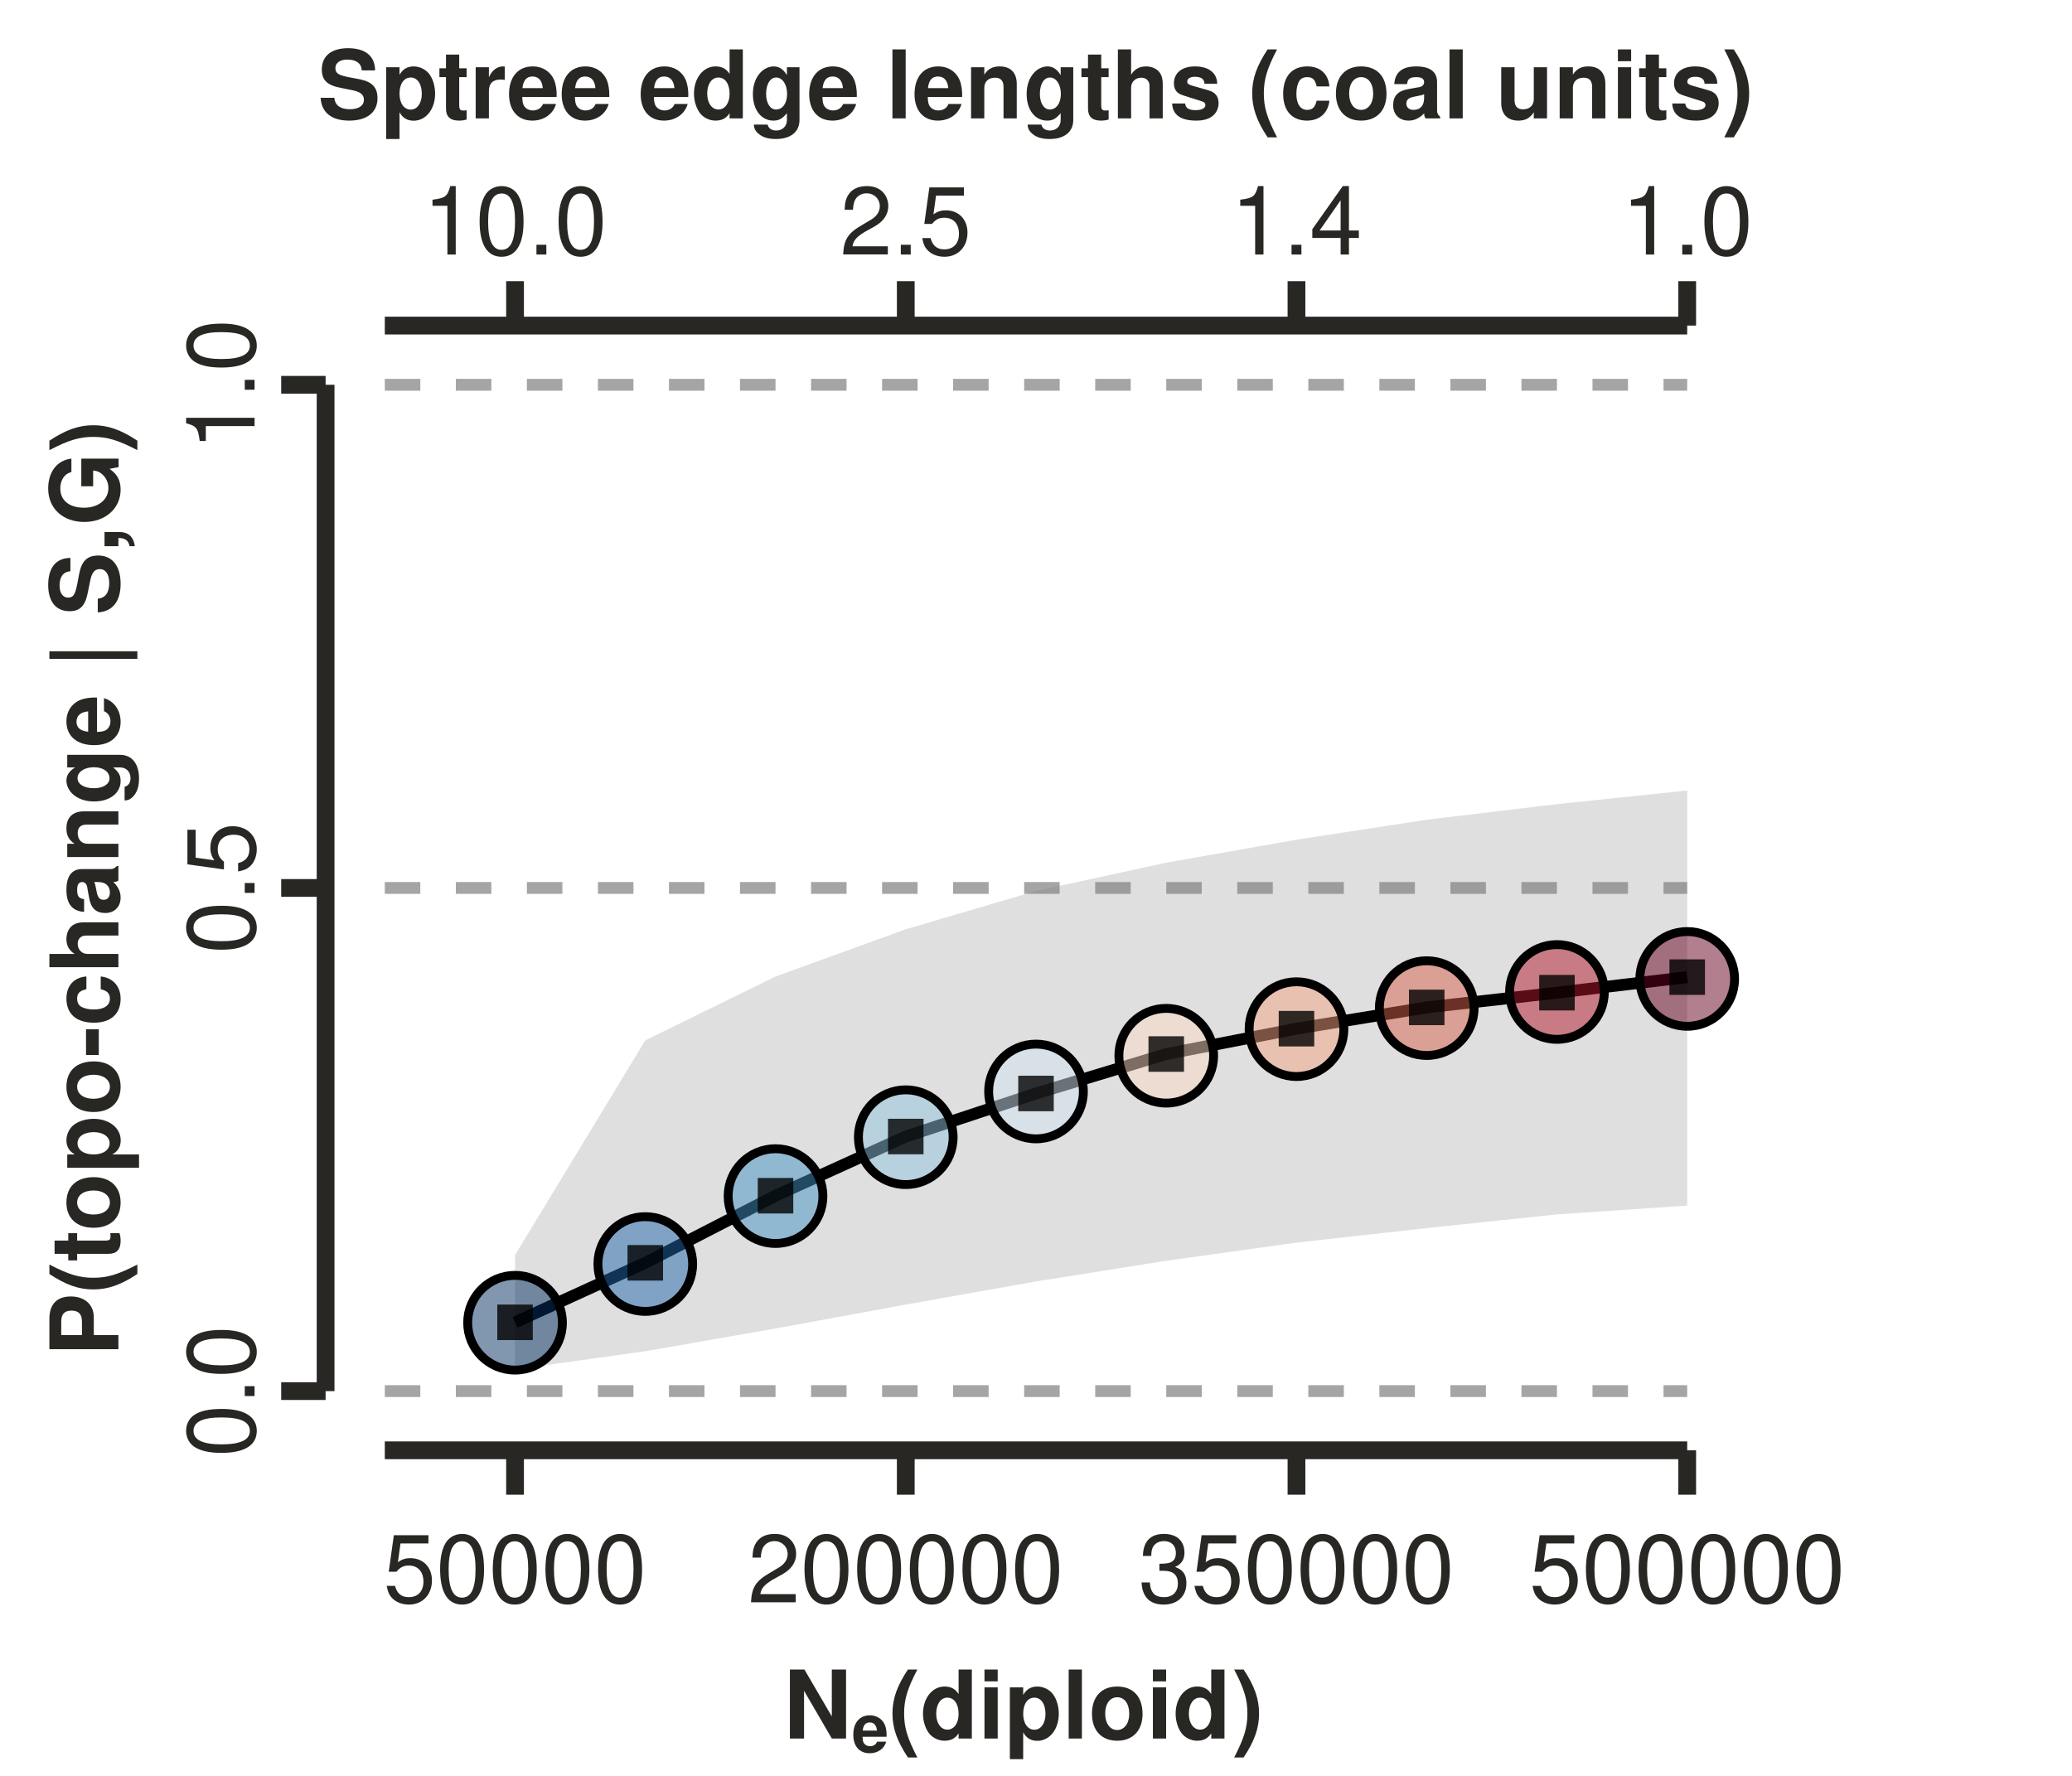
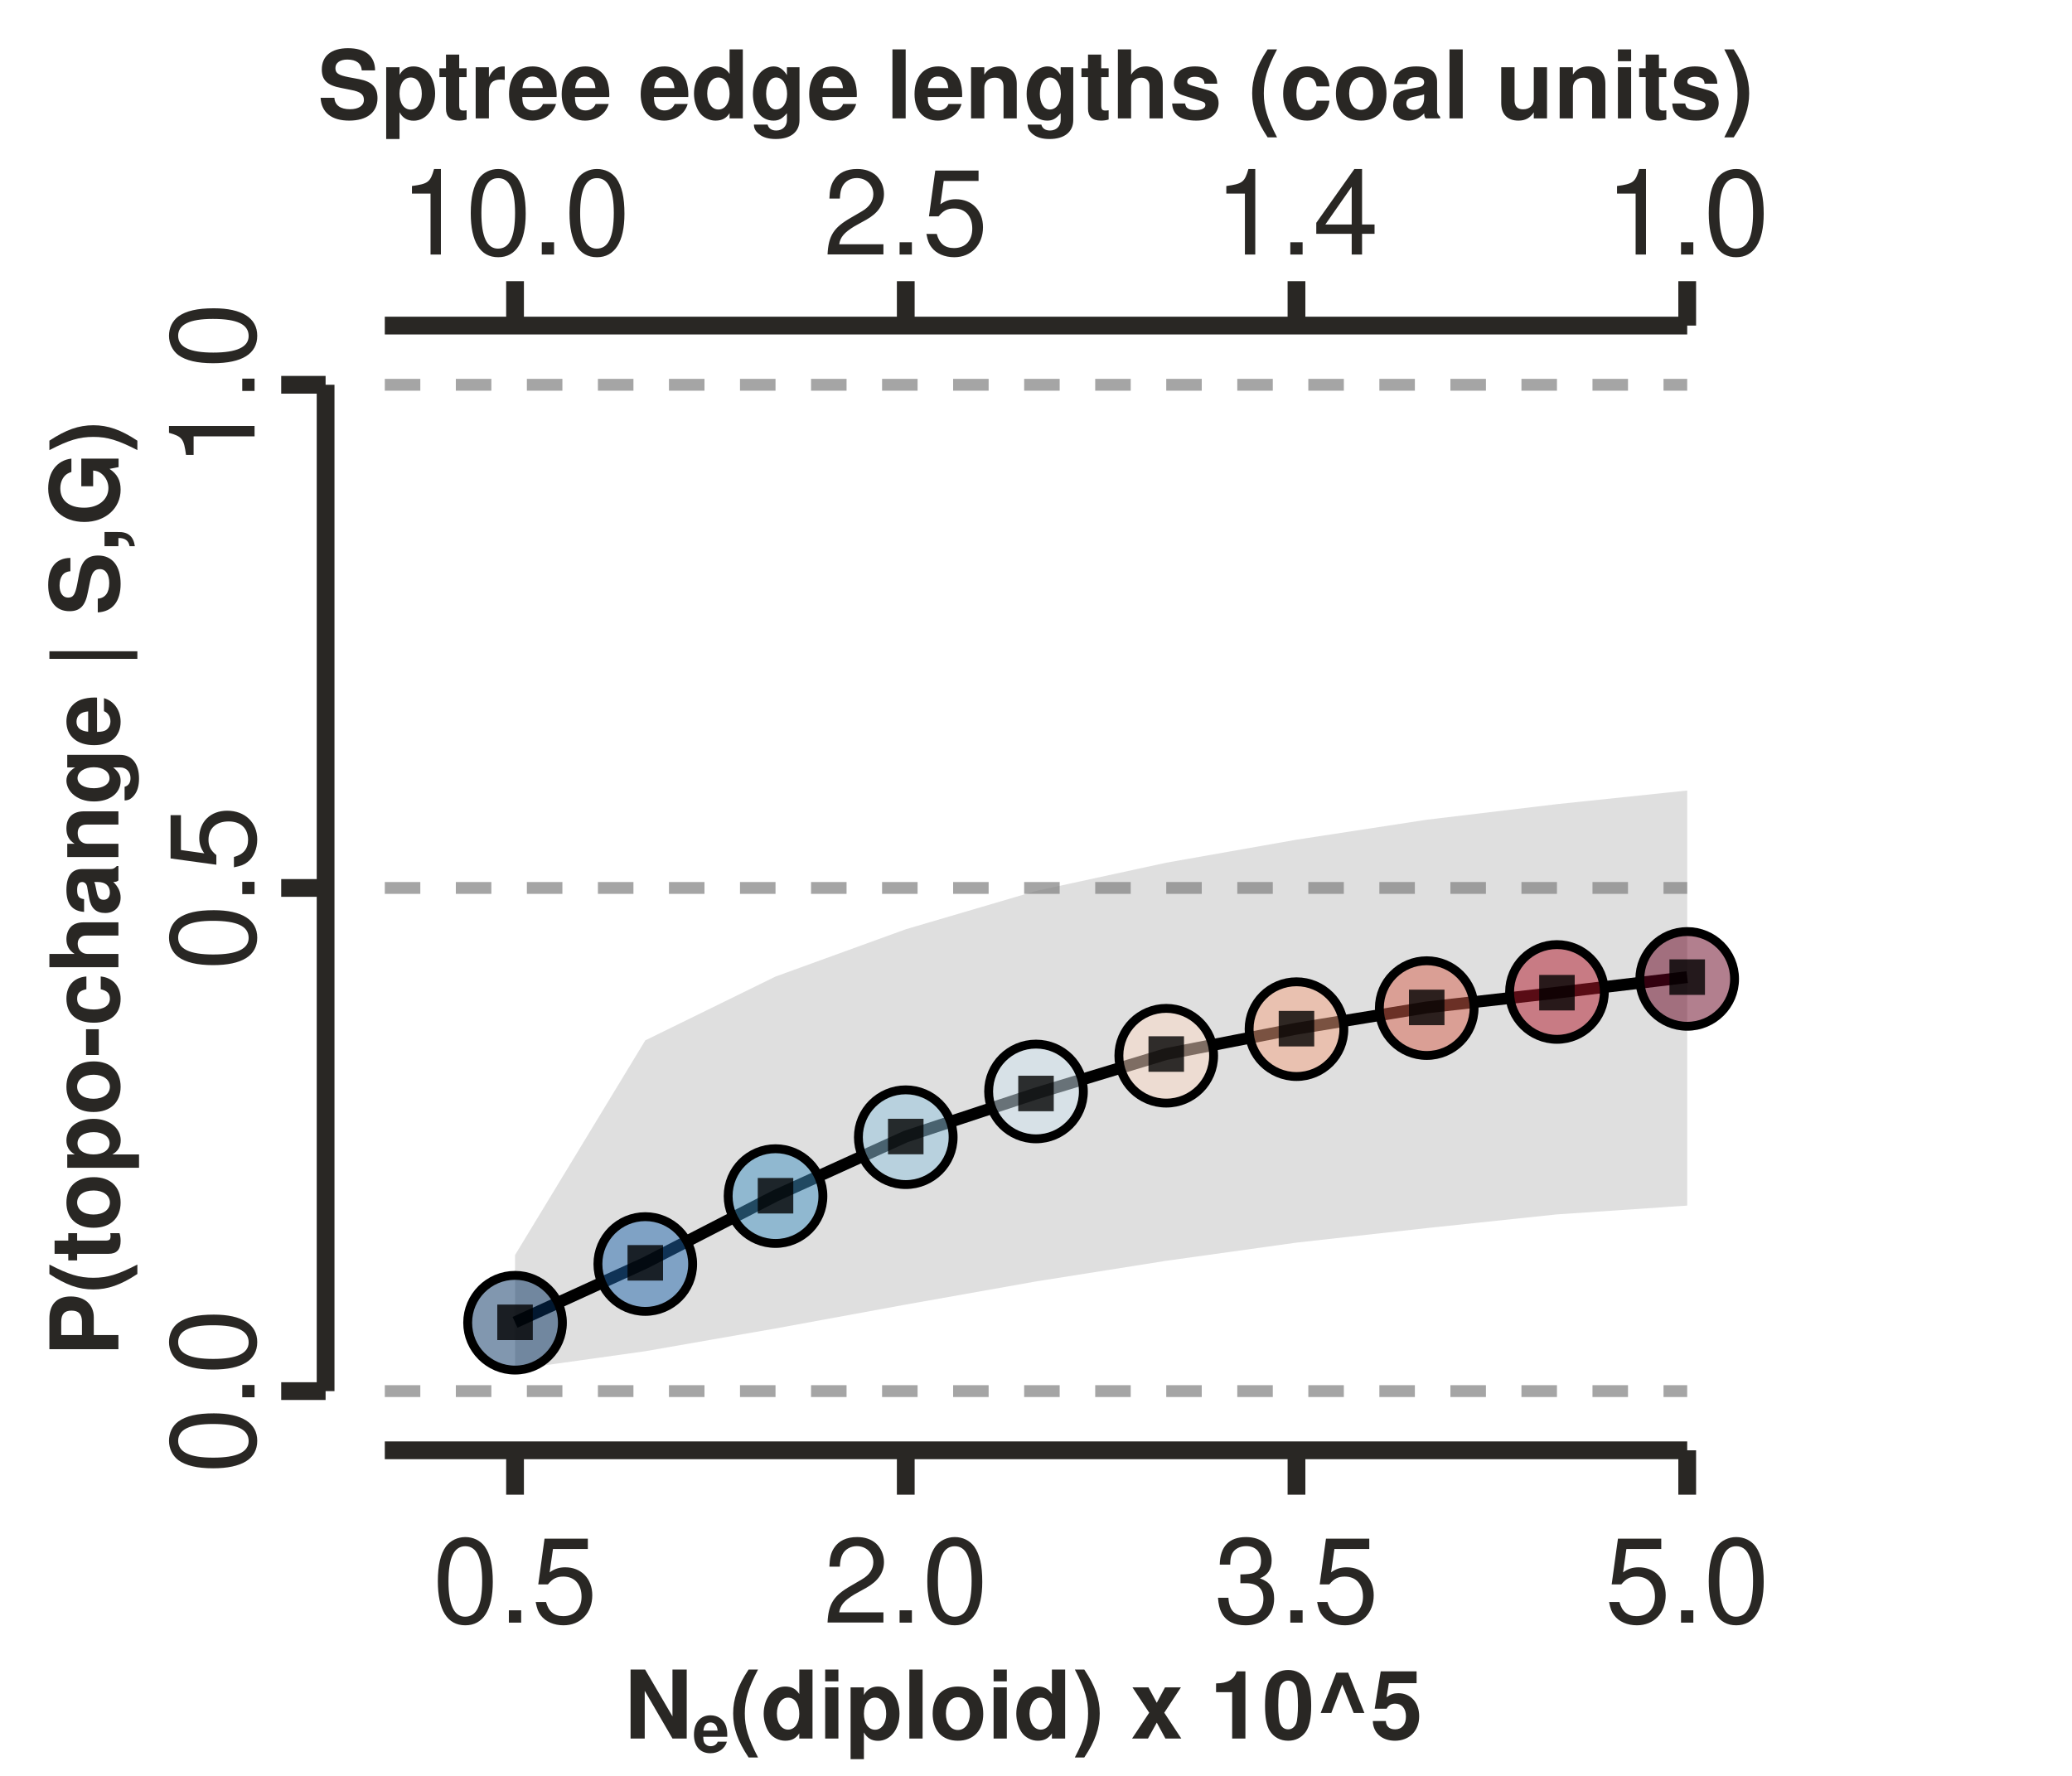
- <svg xmlns="http://www.w3.org/2000/svg" class="toyplot-canvas-Canvas" width="350.0px" height="300.0px" viewBox="0 0 350.0 300.0" preserveAspectRatio="xMidYMid meet" style="background-color:transparent;border-color:#292724;border-style:none;border-width:1.0;fill:rgb(16.1%,15.3%,14.1%);fill-opacity:1.0;font-family:Helvetica;font-size:12px;opacity:1.0;stroke:rgb(16.1%,15.3%,14.1%);stroke-opacity:1.0;stroke-width:1.0" id="t31ebb63083244904b5ae7f38cb577cc2">
-   <g class="toyplot-coordinates-Cartesian" id="t38562c36fa6642c082f7ab40fb0629e4">
-     <clipPath id="t008f1876a4a84e5380f4e0b7fbfa1653">
+ <svg xmlns="http://www.w3.org/2000/svg" class="toyplot-canvas-Canvas" width="350.0px" height="300.0px" viewBox="0 0 350.0 300.0" preserveAspectRatio="xMidYMid meet" style="background-color:transparent;border-color:#292724;border-style:none;border-width:1.0;fill:rgb(16.1%,15.3%,14.1%);fill-opacity:1.0;font-family:Helvetica;font-size:12px;opacity:1.0;stroke:rgb(16.1%,15.3%,14.1%);stroke-opacity:1.0;stroke-width:1.0" id="ta5374a75b75d48dba73260af3b6604db">
+   <g class="toyplot-coordinates-Cartesian" id="t63c72f55b2ec42a3867e8fd0f05164e9">
+     <clipPath id="t36e6f760af31453a814c63934c352af0">
      <rect x="55.0" y="55.0" width="240.0" height="190.0" />
    </clipPath>
-     <g clip-path="url(#t008f1876a4a84e5380f4e0b7fbfa1653)">
-       <g class="toyplot-mark-AxisLines" style="stroke:rgb(50.2%,50.2%,50.2%);stroke-dasharray:6,6;stroke-opacity:0.7;stroke-width:2" id="t92d313a5fbae4c2b859b89bfff210b26">
+     <g clip-path="url(#t36e6f760af31453a814c63934c352af0)">
+       <g class="toyplot-mark-AxisLines" style="stroke:rgb(50.2%,50.2%,50.2%);stroke-dasharray:6,6;stroke-opacity:0.7;stroke-width:2" id="te3323de3e191423c8b21053ac633789b">
        <g class="toyplot-Series">
          <line class="toyplot-Datum" y1="235.0" y2="235.0" x1="65.0" x2="285.0" style="opacity:1.0;stroke:rgb(50.2%,50.2%,50.2%);stroke-dasharray:6,6;stroke-opacity:0.7;stroke-width:2" />
          <line class="toyplot-Datum" y1="150.0" y2="150.0" x1="65.0" x2="285.0" style="opacity:1.0;stroke:rgb(50.2%,50.2%,50.2%);stroke-dasharray:6,6;stroke-opacity:0.7;stroke-width:2" />
          <line class="toyplot-Datum" y1="65.0" y2="65.0" x1="65.0" x2="285.0" style="opacity:1.0;stroke:rgb(50.2%,50.2%,50.2%);stroke-dasharray:6,6;stroke-opacity:0.7;stroke-width:2" />
        </g>
      </g>
-       <g class="toyplot-mark-FillBoundaries" style="stroke:none" id="t390ae840037048cb8864ea28c4aa39c2">
+       <g class="toyplot-mark-FillBoundaries" style="stroke:none" id="td63405eaddfe4301ad095d770912cfd6">
        <polygon points="87.0,231.345 109.0,228.263 131.0,224.419 153.0,220.382 175.0,216.473 197.0,212.985 219.0,209.916 241.0,207.462 263.0,205.146 285.0,203.662 285.0,133.542 263.0,135.842 241.0,138.476 219.0,141.85 197.0,145.736 175.0,150.51 153.0,156.982 131.0,164.97 109.0,175.75 87.0,212.009" style="fill:rgb(50.2%,50.2%,50.2%);fill-opacity:1.0;opacity:0.25;stroke:none" />
      </g>
-       <g class="toyplot-mark-Plot" style="fill:none" id="t3c53f0b9fd2a4ea5be8ea8810bb752c9">
+       <g class="toyplot-mark-Plot" style="fill:none" id="t1d59a7c52a334049b042ad847f34e917">
        <g class="toyplot-Series">
          <path d="M 87.0 223.38 L 109.0 213.33 L 131.0 201.994 L 153.0 191.995 L 175.0 184.722 L 197.0 178.058 L 219.0 173.775 L 241.0 170.182 L 263.0 167.695 L 285.0 165.065" style="stroke:rgb(0%,0%,0%);stroke-opacity:1.0;stroke-width:2.0" />
        </g>
      </g>
-       <g class="toyplot-mark-Point" id="t3d95e97cf7b946908aec558ccbb9f5d6">
+       <g class="toyplot-mark-Point" id="t09626e7764914cac82919e517f216a96">
        <g class="toyplot-Series">
          <g style="fill:rgb(2%,18.8%,38%);fill-opacity:0.5;opacity:1.0;stroke:rgb(0%,0%,0%);stroke-opacity:1.0;stroke-width:1.5" class="toyplot-Datum" transform="translate(87.0, 223.4471)">
            <circle r="8.0" />
          </g>
          <g style="fill:rgb(12.9%,40%,67.5%);fill-opacity:0.5;opacity:1.0;stroke:rgb(0%,0%,0%);stroke-opacity:1.0;stroke-width:1.5" class="toyplot-Datum" transform="translate(109.0, 213.5312)">
            <circle r="8.0" />
          </g>
          <g style="fill:rgb(26.3%,57.6%,76.5%);fill-opacity:0.5;opacity:1.0;stroke:rgb(0%,0%,0%);stroke-opacity:1.0;stroke-width:1.5" class="toyplot-Datum" transform="translate(131.0, 202.0558)">
            <circle r="8.0" />
          </g>
          <g style="fill:rgb(57.3%,77.3%,87.1%);fill-opacity:0.5;opacity:1.0;stroke:rgb(0%,0%,0%);stroke-opacity:1.0;stroke-width:1.5" class="toyplot-Datum" transform="translate(153.0, 192.1079)">
            <circle r="8.0" />
          </g>
          <g style="fill:rgb(82%,89.8%,94.1%);fill-opacity:0.5;opacity:1.0;stroke:rgb(0%,0%,0%);stroke-opacity:1.0;stroke-width:1.5" class="toyplot-Datum" transform="translate(175.0, 184.3821)">
            <circle r="8.0" />
          </g>
          <g style="fill:rgb(99.2%,85.9%,78%);fill-opacity:0.5;opacity:1.0;stroke:rgb(0%,0%,0%);stroke-opacity:1.0;stroke-width:1.5" class="toyplot-Datum" transform="translate(197.0, 178.3456)">
            <circle r="8.0" />
          </g>
          <g style="fill:rgb(95.7%,64.7%,51%);fill-opacity:0.5;opacity:1.0;stroke:rgb(0%,0%,0%);stroke-opacity:1.0;stroke-width:1.5" class="toyplot-Datum" transform="translate(219.0, 173.854)">
            <circle r="8.0" />
          </g>
          <g style="fill:rgb(83.9%,37.6%,30.2%);fill-opacity:0.5;opacity:1.0;stroke:rgb(0%,0%,0%);stroke-opacity:1.0;stroke-width:1.5" class="toyplot-Datum" transform="translate(241.0, 170.3002)">
            <circle r="8.0" />
          </g>
          <g style="fill:rgb(69.8%,9.4%,16.9%);fill-opacity:0.5;opacity:1.0;stroke:rgb(0%,0%,0%);stroke-opacity:1.0;stroke-width:1.5" class="toyplot-Datum" transform="translate(263.0, 167.5725)">
            <circle r="8.0" />
          </g>
          <g style="fill:rgb(40.4%,0%,12.2%);fill-opacity:0.5;opacity:1.0;stroke:rgb(0%,0%,0%);stroke-opacity:1.0;stroke-width:1.5" class="toyplot-Datum" transform="translate(285.0, 165.3689)">
            <circle r="8.0" />
          </g>
        </g>
      </g>
-       <g class="toyplot-mark-Point" id="tf13464db1979425baa849a277e4526cf">
+       <g class="toyplot-mark-Point" id="td0cf3f17f3864daa96c0b9b22455df07">
        <g class="toyplot-Series">
          <g style="fill:rgb(0%,0%,0%);fill-opacity:1.0;opacity:0.8;stroke:none" class="toyplot-Datum" transform="translate(87.0, 223.3805)">
            <rect x="-3.0" y="-3.0" width="6.0" height="6.0" />
          </g>
          <g style="fill:rgb(0%,0%,0%);fill-opacity:1.0;opacity:0.8;stroke:none" class="toyplot-Datum" transform="translate(109.0, 213.3301)">
            <rect x="-3.0" y="-3.0" width="6.0" height="6.0" />
          </g>
          <g style="fill:rgb(0%,0%,0%);fill-opacity:1.0;opacity:0.8;stroke:none" class="toyplot-Datum" transform="translate(131.0, 201.9945)">
            <rect x="-3.0" y="-3.0" width="6.0" height="6.0" />
          </g>
          <g style="fill:rgb(0%,0%,0%);fill-opacity:1.0;opacity:0.8;stroke:none" class="toyplot-Datum" transform="translate(153.0, 191.9951)">
            <rect x="-3.0" y="-3.0" width="6.0" height="6.0" />
          </g>
          <g style="fill:rgb(0%,0%,0%);fill-opacity:1.0;opacity:0.8;stroke:none" class="toyplot-Datum" transform="translate(175.0, 184.7225)">
            <rect x="-3.0" y="-3.0" width="6.0" height="6.0" />
          </g>
          <g style="fill:rgb(0%,0%,0%);fill-opacity:1.0;opacity:0.8;stroke:none" class="toyplot-Datum" transform="translate(197.0, 178.0585)">
            <rect x="-3.0" y="-3.0" width="6.0" height="6.0" />
          </g>
          <g style="fill:rgb(0%,0%,0%);fill-opacity:1.0;opacity:0.8;stroke:none" class="toyplot-Datum" transform="translate(219.0, 173.7745)">
            <rect x="-3.0" y="-3.0" width="6.0" height="6.0" />
          </g>
          <g style="fill:rgb(0%,0%,0%);fill-opacity:1.0;opacity:0.8;stroke:none" class="toyplot-Datum" transform="translate(241.0, 170.1824)">
            <rect x="-3.0" y="-3.0" width="6.0" height="6.0" />
          </g>
          <g style="fill:rgb(0%,0%,0%);fill-opacity:1.0;opacity:0.8;stroke:none" class="toyplot-Datum" transform="translate(263.0, 167.6953)">
            <rect x="-3.0" y="-3.0" width="6.0" height="6.0" />
          </g>
          <g style="fill:rgb(0%,0%,0%);fill-opacity:1.0;opacity:0.8;stroke:none" class="toyplot-Datum" transform="translate(285.0, 165.0654)">
            <rect x="-3.0" y="-3.0" width="6.0" height="6.0" />
          </g>
        </g>
      </g>
    </g>
-     <g class="toyplot-coordinates-Axis" id="t8bab73d8b4414deda603bc57ea749b11" transform="translate(65.0,235.0)translate(0,10.0)">
+     <g class="toyplot-coordinates-Axis" id="t927f19f6f2404e69a0630cd4f88341bf" transform="translate(65.0,235.0)translate(0,10.0)">
      <line x1="0" y1="0" x2="220.0" y2="0" style="stroke-width:3" />
      <g>
        <line x1="22.0" y1="7.5" x2="22.0" y2="0" style="stroke-width:3" />
        <line x1="88.0" y1="7.5" x2="88.0" y2="0" style="stroke-width:3" />
        <line x1="154.0" y1="7.5" x2="154.0" y2="0" style="stroke-width:3" />
        <line x1="220.0" y1="7.5" x2="220.0" y2="0" style="stroke-width:3" />
      </g>
      <g>
        <g transform="translate(22.0,12.0)">
-           <text x="-22.24" y="13.688" style="fill:rgb(16.1%,15.3%,14.1%);fill-opacity:1.0;font-family:helvetica;font-size:16.0px;font-weight:normal;stroke:none;vertical-align:baseline;white-space:pre">50000</text>
+           <text x="-13.9" y="17.11" style="fill:rgb(16.1%,15.3%,14.1%);fill-opacity:1.0;font-family:helvetica;font-size:20.0px;font-weight:normal;stroke:none;vertical-align:baseline;white-space:pre">0.5</text>
        </g>
        <g transform="translate(88.0,12.0)">
-           <text x="-26.688" y="13.688" style="fill:rgb(16.1%,15.3%,14.1%);fill-opacity:1.0;font-family:helvetica;font-size:16.0px;font-weight:normal;stroke:none;vertical-align:baseline;white-space:pre">200000</text>
+           <text x="-13.9" y="17.11" style="fill:rgb(16.1%,15.3%,14.1%);fill-opacity:1.0;font-family:helvetica;font-size:20.0px;font-weight:normal;stroke:none;vertical-align:baseline;white-space:pre">2.0</text>
        </g>
        <g transform="translate(154.0,12.0)">
-           <text x="-26.688" y="13.688" style="fill:rgb(16.1%,15.3%,14.1%);fill-opacity:1.0;font-family:helvetica;font-size:16.0px;font-weight:normal;stroke:none;vertical-align:baseline;white-space:pre">350000</text>
+           <text x="-13.9" y="17.11" style="fill:rgb(16.1%,15.3%,14.1%);fill-opacity:1.0;font-family:helvetica;font-size:20.0px;font-weight:normal;stroke:none;vertical-align:baseline;white-space:pre">3.5</text>
        </g>
        <g transform="translate(220.0,12.0)">
-           <text x="-26.688" y="13.688" style="fill:rgb(16.1%,15.3%,14.1%);fill-opacity:1.0;font-family:helvetica;font-size:16.0px;font-weight:normal;stroke:none;vertical-align:baseline;white-space:pre">500000</text>
+           <text x="-13.9" y="17.11" style="fill:rgb(16.1%,15.3%,14.1%);fill-opacity:1.0;font-family:helvetica;font-size:20.0px;font-weight:normal;stroke:none;vertical-align:baseline;white-space:pre">5.0</text>
        </g>
      </g>
      <g transform="translate(110.0,35.0)">
-         <text x="-42.666" y="13.688" style="fill:rgb(16.1%,15.3%,14.1%);fill-opacity:1.0;font-family:helvetica;font-size:16.0px;font-weight:bold;stroke:none;vertical-align:baseline;white-space:pre">N</text>
-         <text x="-31.114" y="15.928" style="fill:rgb(16.1%,15.3%,14.1%);fill-opacity:1.0;font-family:helvetica;font-size:11.2px;font-weight:bold;stroke:none;vertical-align:baseline;white-space:pre">e</text>
-         <text x="-24.886" y="13.688" style="fill:rgb(16.1%,15.3%,14.1%);fill-opacity:1.0;font-family:helvetica;font-size:16.0px;font-weight:bold;stroke:none;vertical-align:baseline;white-space:pre"> (diploid)</text>
+         <text x="-69.578" y="13.688" style="fill:rgb(16.1%,15.3%,14.1%);fill-opacity:1.0;font-family:helvetica;font-size:16.0px;font-weight:bold;stroke:none;vertical-align:baseline;white-space:pre">N</text>
+         <text x="-58.026" y="15.928" style="fill:rgb(16.1%,15.3%,14.1%);fill-opacity:1.0;font-family:helvetica;font-size:11.2px;font-weight:bold;stroke:none;vertical-align:baseline;white-space:pre">e</text>
+         <text x="-51.798" y="13.688" style="fill:rgb(16.1%,15.3%,14.1%);fill-opacity:1.0;font-family:helvetica;font-size:16.0px;font-weight:bold;stroke:none;vertical-align:baseline;white-space:pre"> (diploid) x 10^5</text>
      </g>
      <g class="toyplot-coordinates-Axis-coordinates" style="visibility:hidden" transform="">
        <line x1="0" x2="0" y1="-6.0" y2="9.0" style="stroke:rgb(43.9%,50.2%,56.5%);stroke-opacity:1.0;stroke-width:1.0" />
        <text x="0" y="-12.0" style="alignment-baseline:alphabetic;fill:rgb(43.9%,50.2%,56.5%);fill-opacity:1.0;font-size:10px;font-weight:normal;stroke:none;text-anchor:middle" />
      </g>
    </g>
-     <g class="toyplot-coordinates-Axis" id="t6aefa7583a314784b44466c4fa024fd7" transform="translate(65.0,235.0)rotate(-90.0)translate(0,-10.0)">
+     <g class="toyplot-coordinates-Axis" id="te06e2917fea44491aa17c3045ae0d2c2" transform="translate(65.0,235.0)rotate(-90.0)translate(0,-10.0)">
      <line x1="0" y1="0" x2="170.0" y2="0" style="stroke-width:3" />
      <g>
        <line x1="0.0" y1="-7.5" x2="0.0" y2="0" style="stroke-width:3" />
        <line x1="85" y1="-7.5" x2="85" y2="0" style="stroke-width:3" />
        <line x1="170" y1="-7.5" x2="170" y2="0" style="stroke-width:3" />
      </g>
      <g>
        <g transform="translate(0.0,-12.0)">
-           <text x="-11.12" y="0.0" style="fill:rgb(16.1%,15.3%,14.1%);fill-opacity:1.0;font-family:helvetica;font-size:16.0px;font-weight:normal;stroke:none;vertical-align:baseline;white-space:pre">0.0</text>
+           <text x="-13.9" y="-8.881784197001252e-16" style="fill:rgb(16.1%,15.3%,14.1%);fill-opacity:1.0;font-family:helvetica;font-size:20.0px;font-weight:normal;stroke:none;vertical-align:baseline;white-space:pre">0.0</text>
        </g>
        <g transform="translate(85,-12.0)">
-           <text x="-11.12" y="0.0" style="fill:rgb(16.1%,15.3%,14.1%);fill-opacity:1.0;font-family:helvetica;font-size:16.0px;font-weight:normal;stroke:none;vertical-align:baseline;white-space:pre">0.5</text>
+           <text x="-13.9" y="-8.881784197001252e-16" style="fill:rgb(16.1%,15.3%,14.1%);fill-opacity:1.0;font-family:helvetica;font-size:20.0px;font-weight:normal;stroke:none;vertical-align:baseline;white-space:pre">0.5</text>
        </g>
        <g transform="translate(170,-12.0)">
-           <text x="-11.12" y="0.0" style="fill:rgb(16.1%,15.3%,14.1%);fill-opacity:1.0;font-family:helvetica;font-size:16.0px;font-weight:normal;stroke:none;vertical-align:baseline;white-space:pre">1.0</text>
+           <text x="-13.9" y="-8.881784197001252e-16" style="fill:rgb(16.1%,15.3%,14.1%);fill-opacity:1.0;font-family:helvetica;font-size:20.0px;font-weight:normal;stroke:none;vertical-align:baseline;white-space:pre">1.0</text>
        </g>
      </g>
      <g transform="translate(85.0,-35.0)">
        <text x="-79.136" y="0.0" style="fill:rgb(16.1%,15.3%,14.1%);fill-opacity:1.0;font-family:helvetica;font-size:16.0px;font-weight:bold;stroke:none;vertical-align:baseline;white-space:pre">P(topo-change | S,G)</text>
      </g>
      <g class="toyplot-coordinates-Axis-coordinates" style="visibility:hidden" transform="">
        <line x1="0" x2="0" y1="6.0" y2="-9.0" style="stroke:rgb(43.9%,50.2%,56.5%);stroke-opacity:1.0;stroke-width:1.0" />
        <text x="0" y="12.0" style="alignment-baseline:hanging;fill:rgb(43.9%,50.2%,56.5%);fill-opacity:1.0;font-size:10px;font-weight:normal;stroke:none;text-anchor:middle" />
      </g>
    </g>
  </g>
-   <g class="toyplot-coordinates-Cartesian" id="t7097882a497046e9bd73dfb6afeaf19b">
-     <clipPath id="t4e762329cc2241d5b4c1698b6d85ee0a">
+   <g class="toyplot-coordinates-Cartesian" id="tc1a439856338487799f1fc8fffff6ff8">
+     <clipPath id="t2bf6c4316c6c4c05a7486dbac3fafb2d">
      <rect x="55.0" y="55.0" width="240.0" height="190.0" />
    </clipPath>
-     <g clip-path="url(#t4e762329cc2241d5b4c1698b6d85ee0a)" />
-     <g class="toyplot-coordinates-Axis" id="t6bac9dd67bd24f6895df0e21f819d1d1" transform="translate(65.0,65.0)translate(0,-10.0)">
+     <g clip-path="url(#t2bf6c4316c6c4c05a7486dbac3fafb2d)" />
+     <g class="toyplot-coordinates-Axis" id="t3a4f83c782b441508ae9e334fd7bf317" transform="translate(65.0,65.0)translate(0,-10.0)">
      <line x1="0" y1="0" x2="220.0" y2="0" style="stroke-width:3" />
      <g>
        <line x1="22" y1="-7.5" x2="22" y2="0" style="stroke-width:3" />
        <line x1="88" y1="-7.5" x2="88" y2="0" style="stroke-width:3" />
        <line x1="154" y1="-7.5" x2="154" y2="0" style="stroke-width:3" />
        <line x1="220.0" y1="-7.5" x2="220.0" y2="0" style="stroke-width:3" />
      </g>
      <g>
        <g transform="translate(22.0002,-12.0)">
-           <text x="-15.568" y="0.0" style="fill:rgb(16.1%,15.3%,14.1%);fill-opacity:1.0;font-family:helvetica;font-size:16.0px;font-weight:normal;stroke:none;vertical-align:baseline;white-space:pre">10.0</text>
+           <text x="-19.46" y="-8.881784197001252e-16" style="fill:rgb(16.1%,15.3%,14.1%);fill-opacity:1.0;font-family:helvetica;font-size:20.0px;font-weight:normal;stroke:none;vertical-align:baseline;white-space:pre">10.0</text>
        </g>
        <g transform="translate(88.00013,-12.0)">
-           <text x="-11.12" y="0.0" style="fill:rgb(16.1%,15.3%,14.1%);fill-opacity:1.0;font-family:helvetica;font-size:16.0px;font-weight:normal;stroke:none;vertical-align:baseline;white-space:pre">2.5</text>
+           <text x="-13.9" y="-8.881784197001252e-16" style="fill:rgb(16.1%,15.3%,14.1%);fill-opacity:1.0;font-family:helvetica;font-size:20.0px;font-weight:normal;stroke:none;vertical-align:baseline;white-space:pre">2.5</text>
        </g>
        <g transform="translate(154.0001,-12.0)">
-           <text x="-11.12" y="0.0" style="fill:rgb(16.1%,15.3%,14.1%);fill-opacity:1.0;font-family:helvetica;font-size:16.0px;font-weight:normal;stroke:none;vertical-align:baseline;white-space:pre">1.4</text>
+           <text x="-13.9" y="-8.881784197001252e-16" style="fill:rgb(16.1%,15.3%,14.1%);fill-opacity:1.0;font-family:helvetica;font-size:20.0px;font-weight:normal;stroke:none;vertical-align:baseline;white-space:pre">1.4</text>
        </g>
        <g transform="translate(220.0,-12.0)">
-           <text x="-11.12" y="0.0" style="fill:rgb(16.1%,15.3%,14.1%);fill-opacity:1.0;font-family:helvetica;font-size:16.0px;font-weight:normal;stroke:none;vertical-align:baseline;white-space:pre">1.0</text>
+           <text x="-13.9" y="-8.881784197001252e-16" style="fill:rgb(16.1%,15.3%,14.1%);fill-opacity:1.0;font-family:helvetica;font-size:20.0px;font-weight:normal;stroke:none;vertical-align:baseline;white-space:pre">1.0</text>
        </g>
      </g>
      <g transform="translate(110.0,-35.0)">
        <text x="-121.36" y="0.0" style="fill:rgb(16.1%,15.3%,14.1%);fill-opacity:1.0;font-family:helvetica;font-size:16.0px;font-weight:bold;stroke:none;vertical-align:baseline;white-space:pre">Sptree edge lengths (coal units)</text>
      </g>
      <g class="toyplot-coordinates-Axis-coordinates" style="visibility:hidden" transform="">
        <line x1="0" x2="0" y1="6.0" y2="-9.0" style="stroke:rgb(43.9%,50.2%,56.5%);stroke-opacity:1.0;stroke-width:1.0" />
        <text x="0" y="12.0" style="alignment-baseline:hanging;fill:rgb(43.9%,50.2%,56.5%);fill-opacity:1.0;font-size:10px;font-weight:normal;stroke:none;text-anchor:middle" />
      </g>
    </g>
  </g>
</svg>
